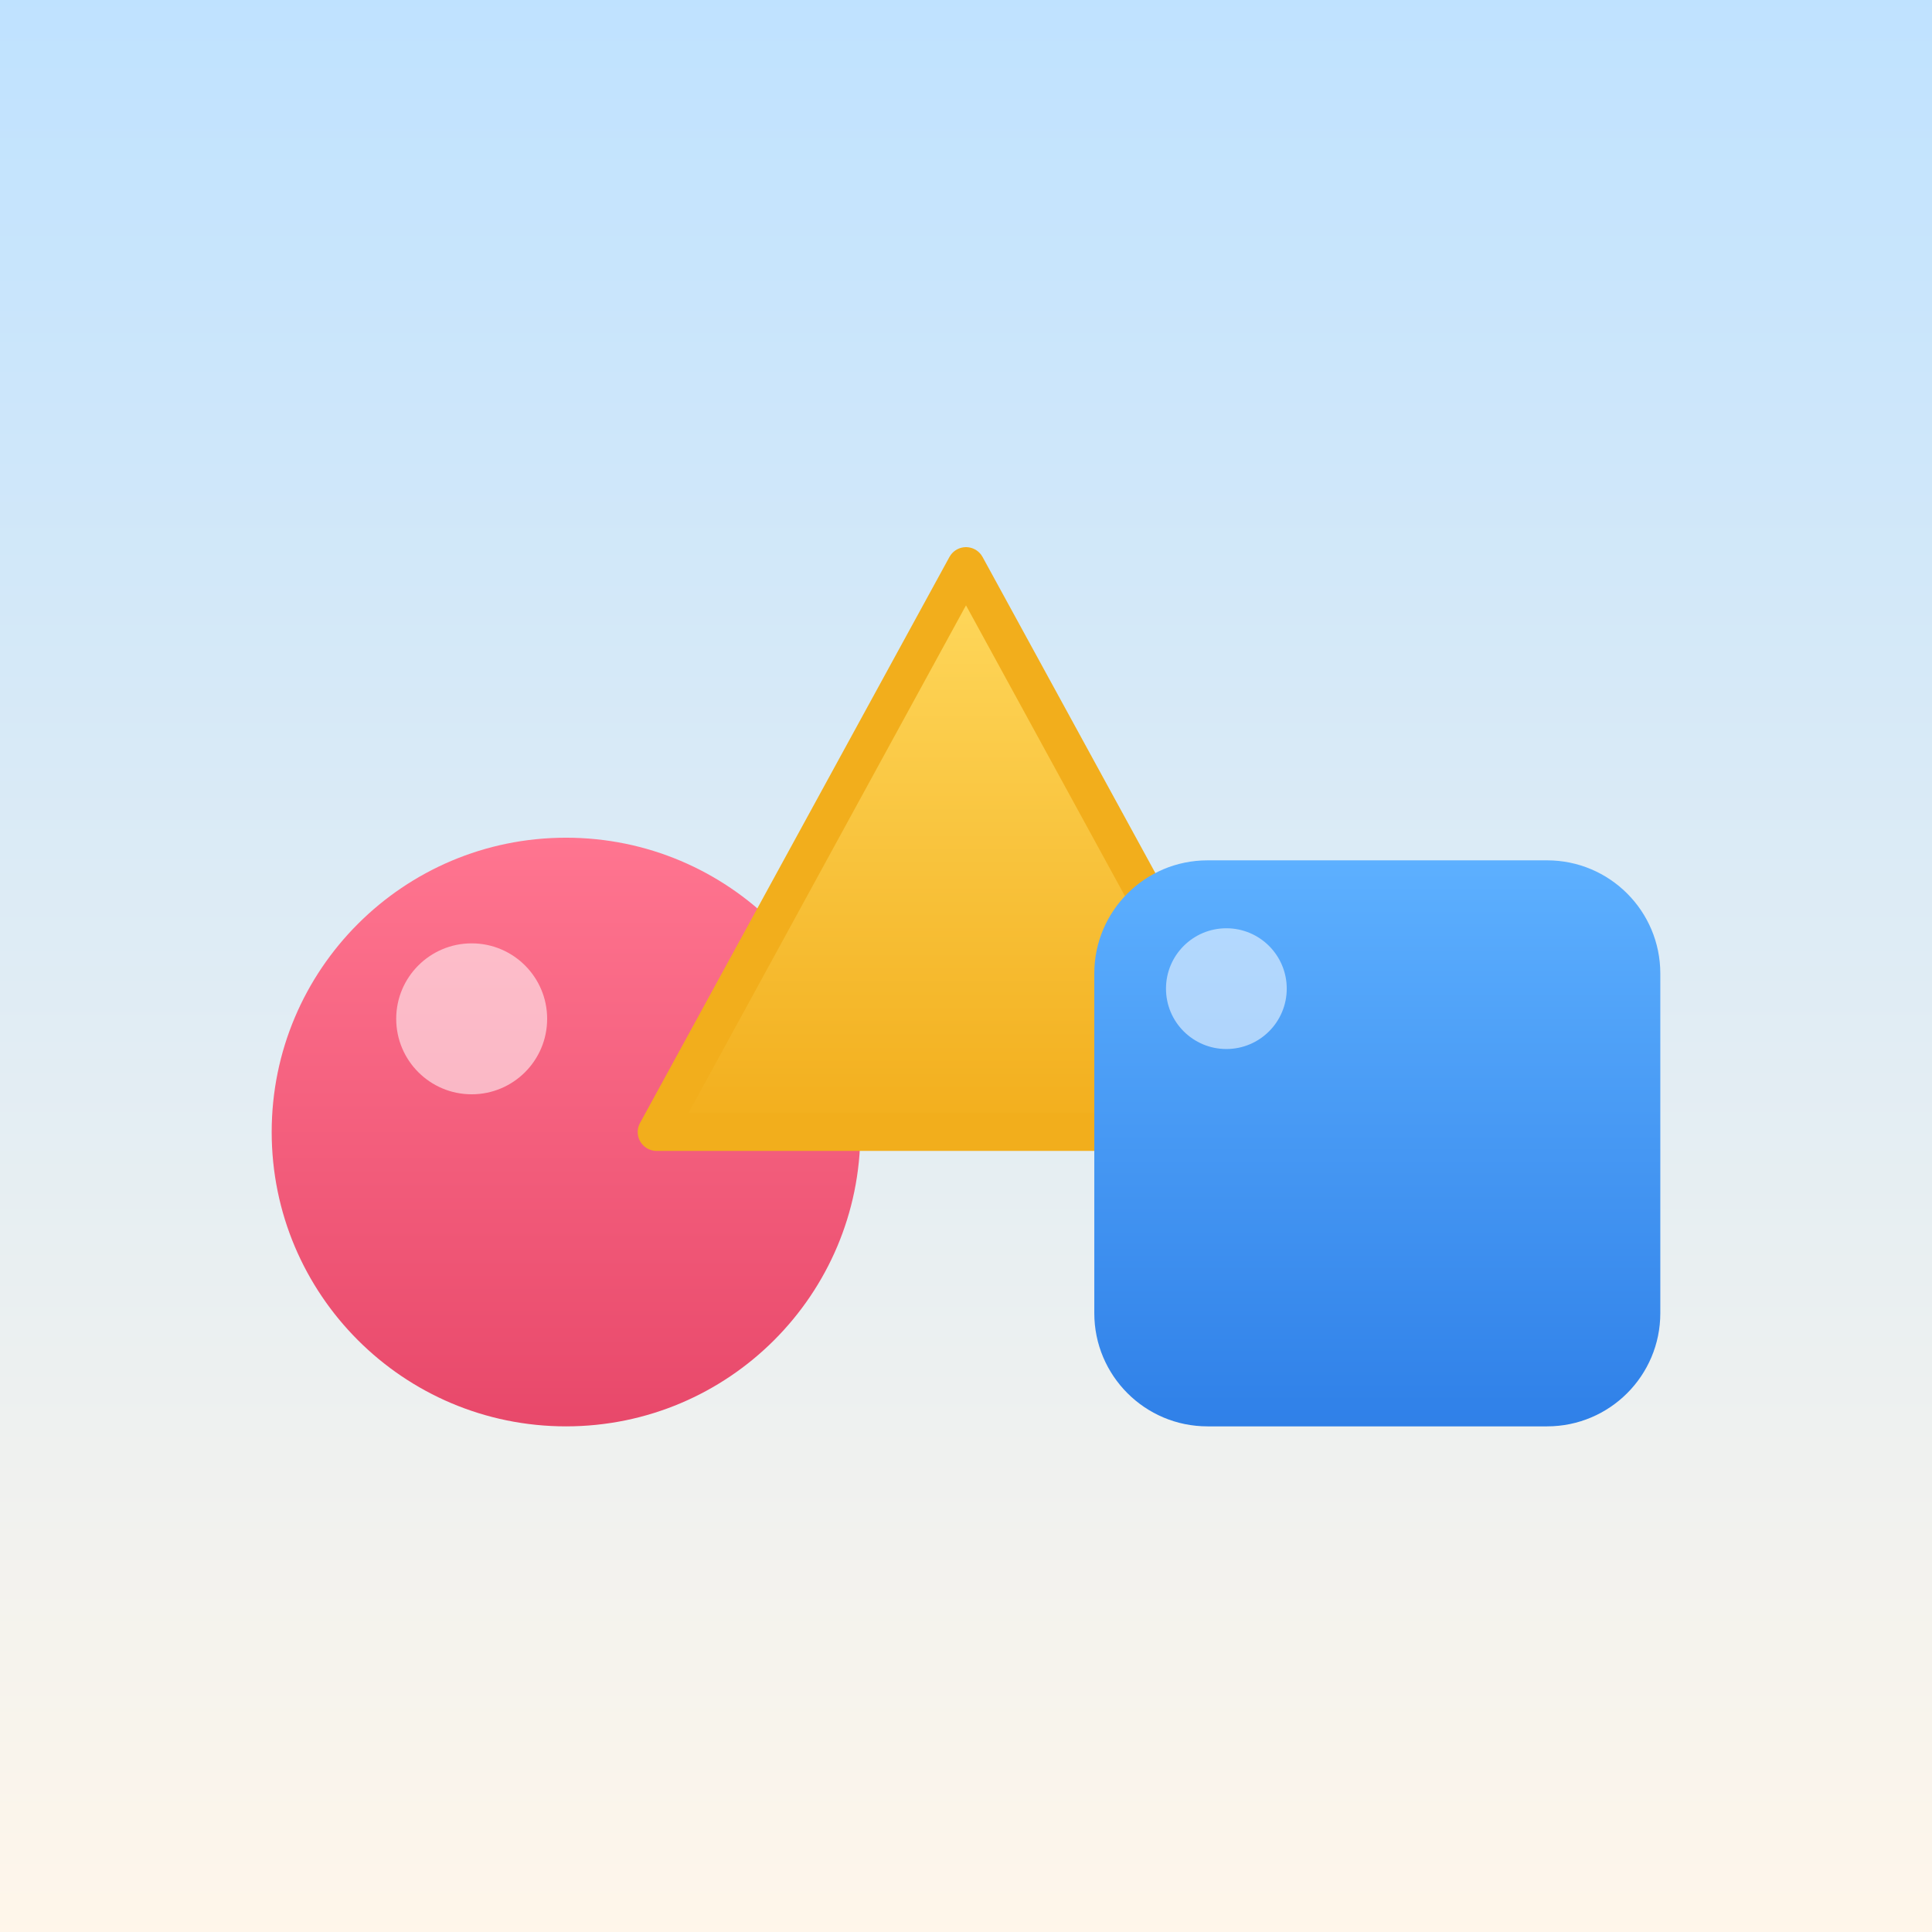
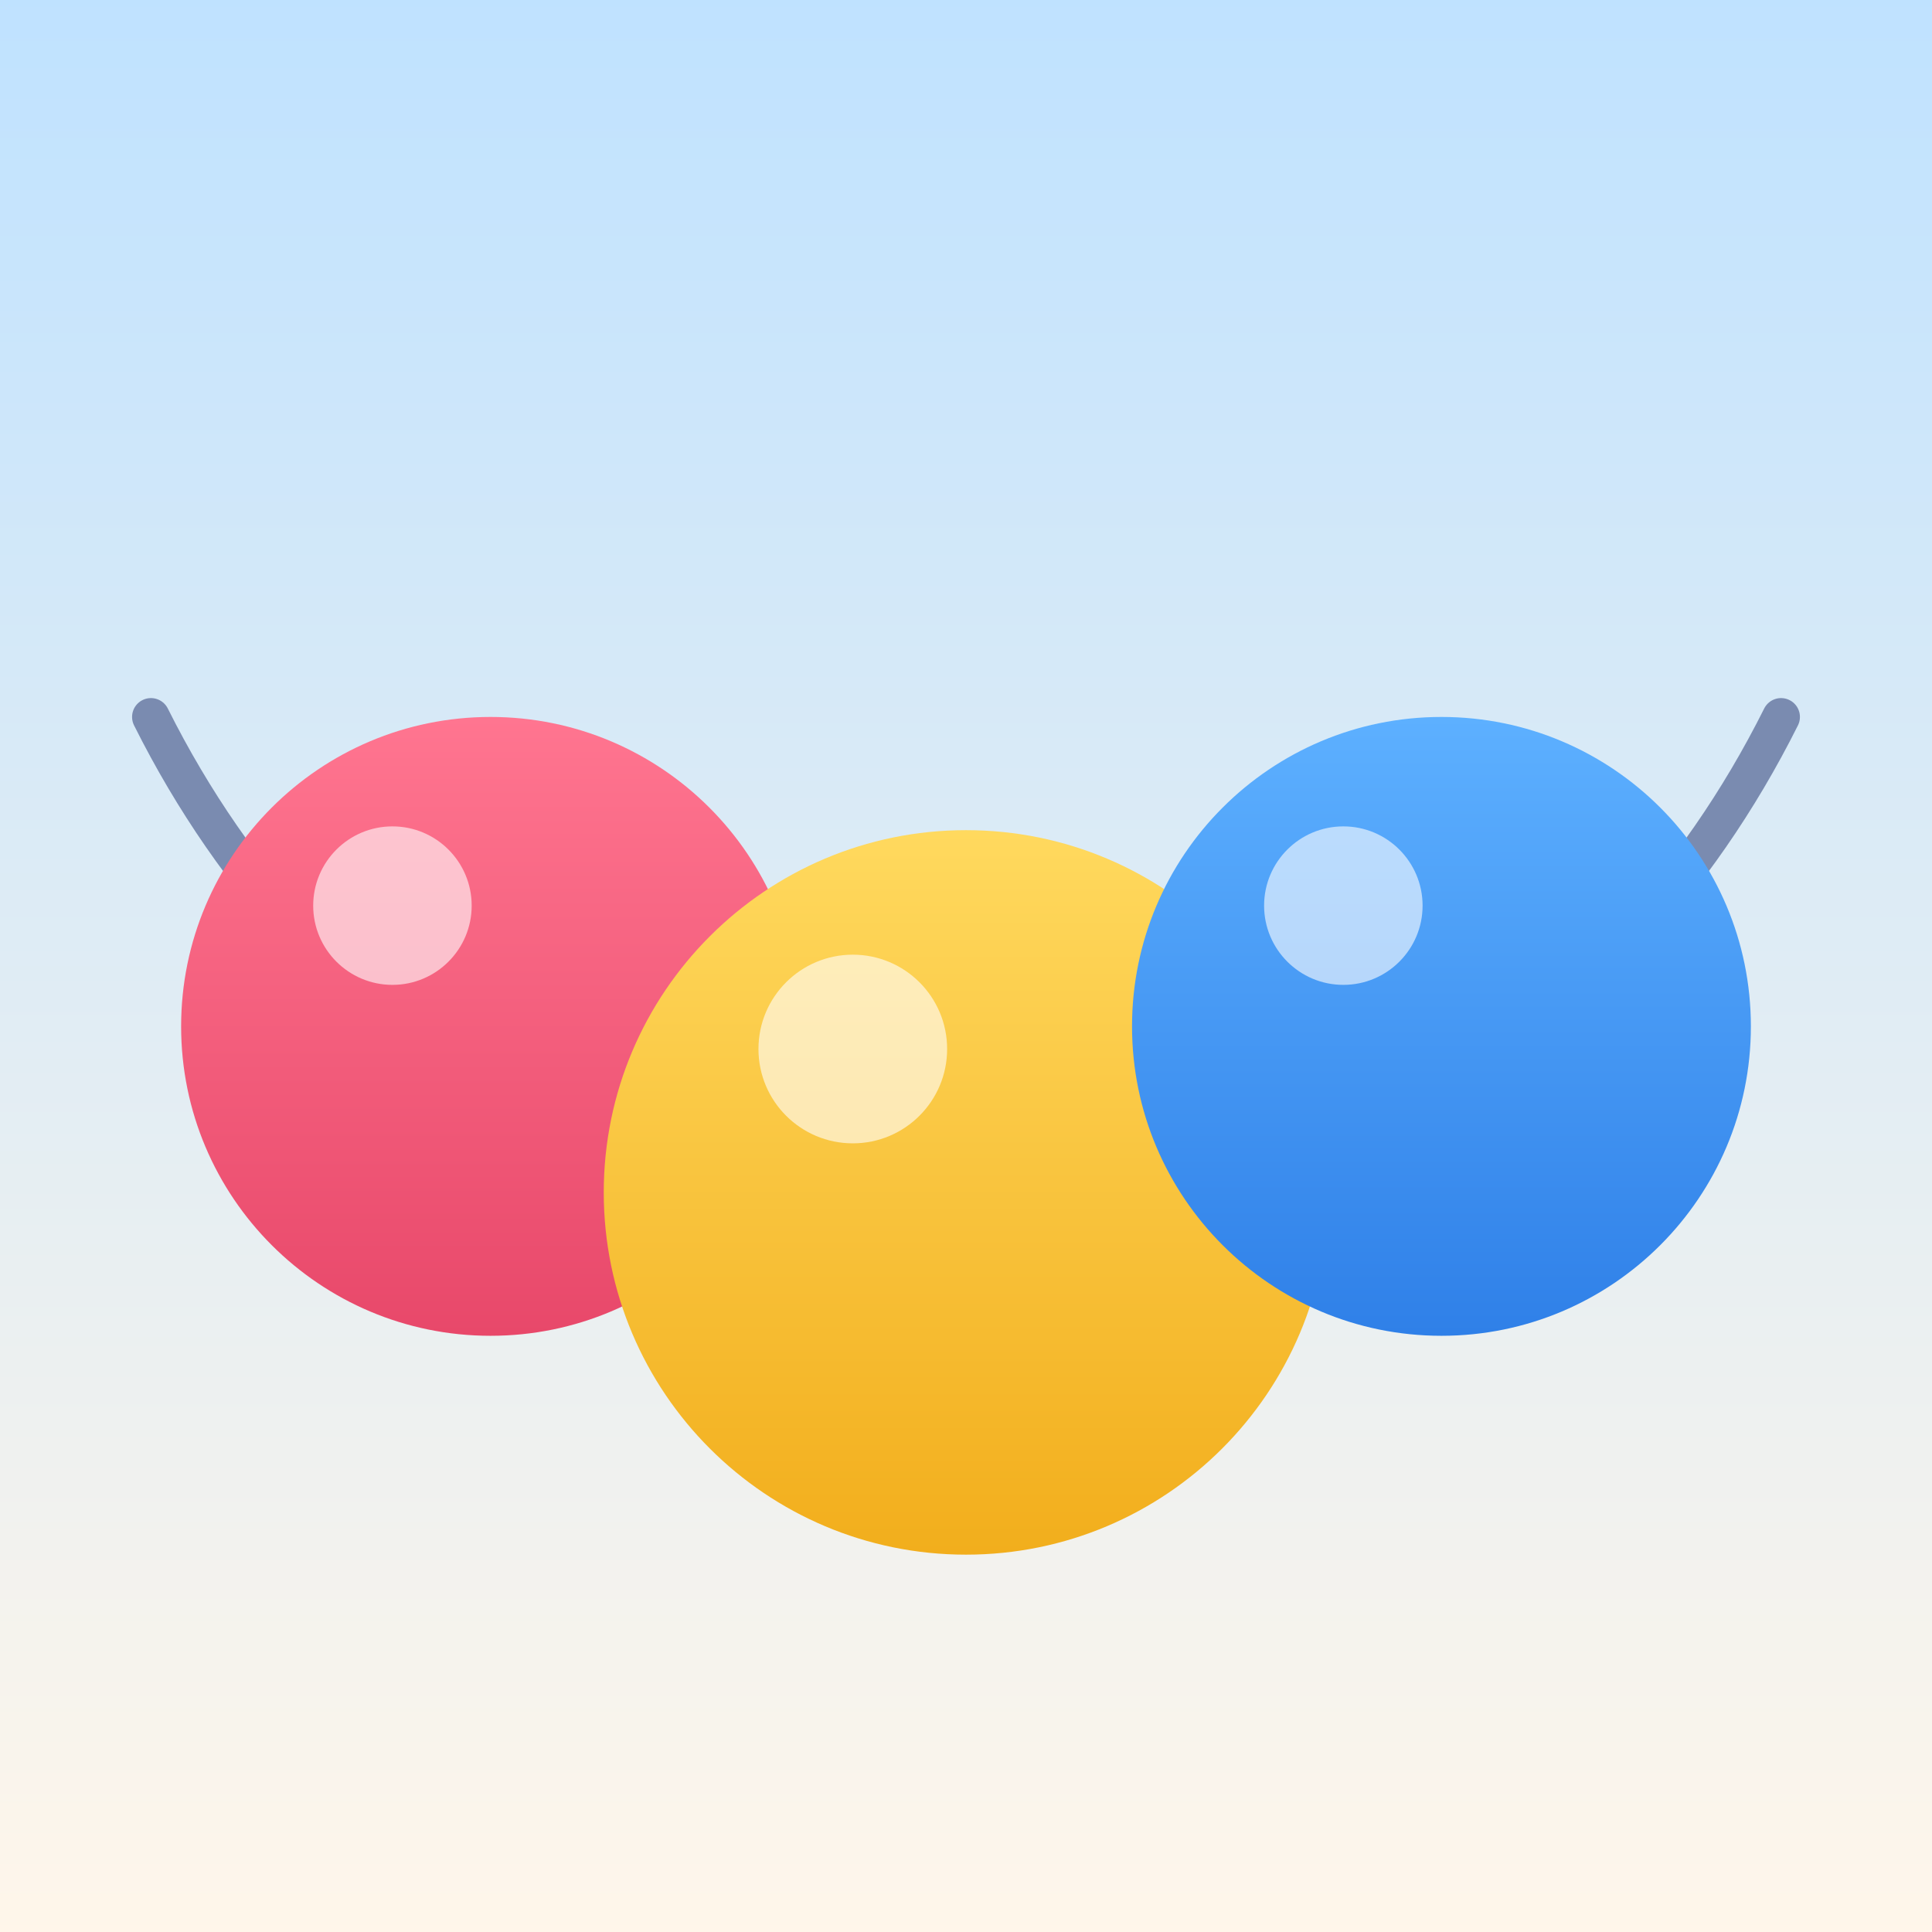
<svg xmlns="http://www.w3.org/2000/svg" width="512" height="512" viewBox="0 0 512 512">
  <defs>
    <linearGradient id="bg" x1="0" y1="0" x2="0" y2="1">
      <stop offset="0" stop-color="#BFE2FF" />
      <stop offset="1" stop-color="#FFF6EA" />
    </linearGradient>
    <linearGradient id="r" x1="0" y1="0" x2="0" y2="1">
      <stop offset="0" stop-color="#FF7590" />
      <stop offset="1" stop-color="#E8486A" />
    </linearGradient>
    <linearGradient id="y" x1="0" y1="0" x2="0" y2="1">
      <stop offset="0" stop-color="#FFD95E" />
      <stop offset="1" stop-color="#F2AE1C" />
    </linearGradient>
    <linearGradient id="b" x1="0" y1="0" x2="0" y2="1">
      <stop offset="0" stop-color="#5DB0FF" />
      <stop offset="1" stop-color="#2F80E8" />
    </linearGradient>
  </defs>
  <rect width="512" height="512" fill="url(#bg)" />
-   <circle cx="150" cy="300" r="78" fill="url(#r)" />
-   <circle cx="125" cy="270" r="20" fill="#fff" opacity=".55" />
-   <path d="M256 150 L338 300 L174 300 Z" fill="url(#y)" stroke="#F2AE1C" stroke-width="10" stroke-linejoin="round" />
-   <rect x="290" y="228" width="150" height="150" rx="30" fill="url(#b)" />
-   <circle cx="325" cy="262" r="16" fill="#fff" opacity=".55" />
+   <path d="M40 190C130 370 382 370 472 190" fill="none" stroke="#7A8BB0" stroke-width="10" stroke-linecap="round" />
+   <circle cx="130" cy="272" r="82" fill="url(#r)" />
+   <circle cx="104" cy="240" r="21" fill="#fff" opacity=".6" />
+   <circle cx="256" cy="316" r="96" fill="url(#y)" />
+   <circle cx="226" cy="278" r="25" fill="#fff" opacity=".6" />
+   <circle cx="382" cy="272" r="82" fill="url(#b)" />
+   <circle cx="356" cy="240" r="21" fill="#fff" opacity=".6" />
</svg>
